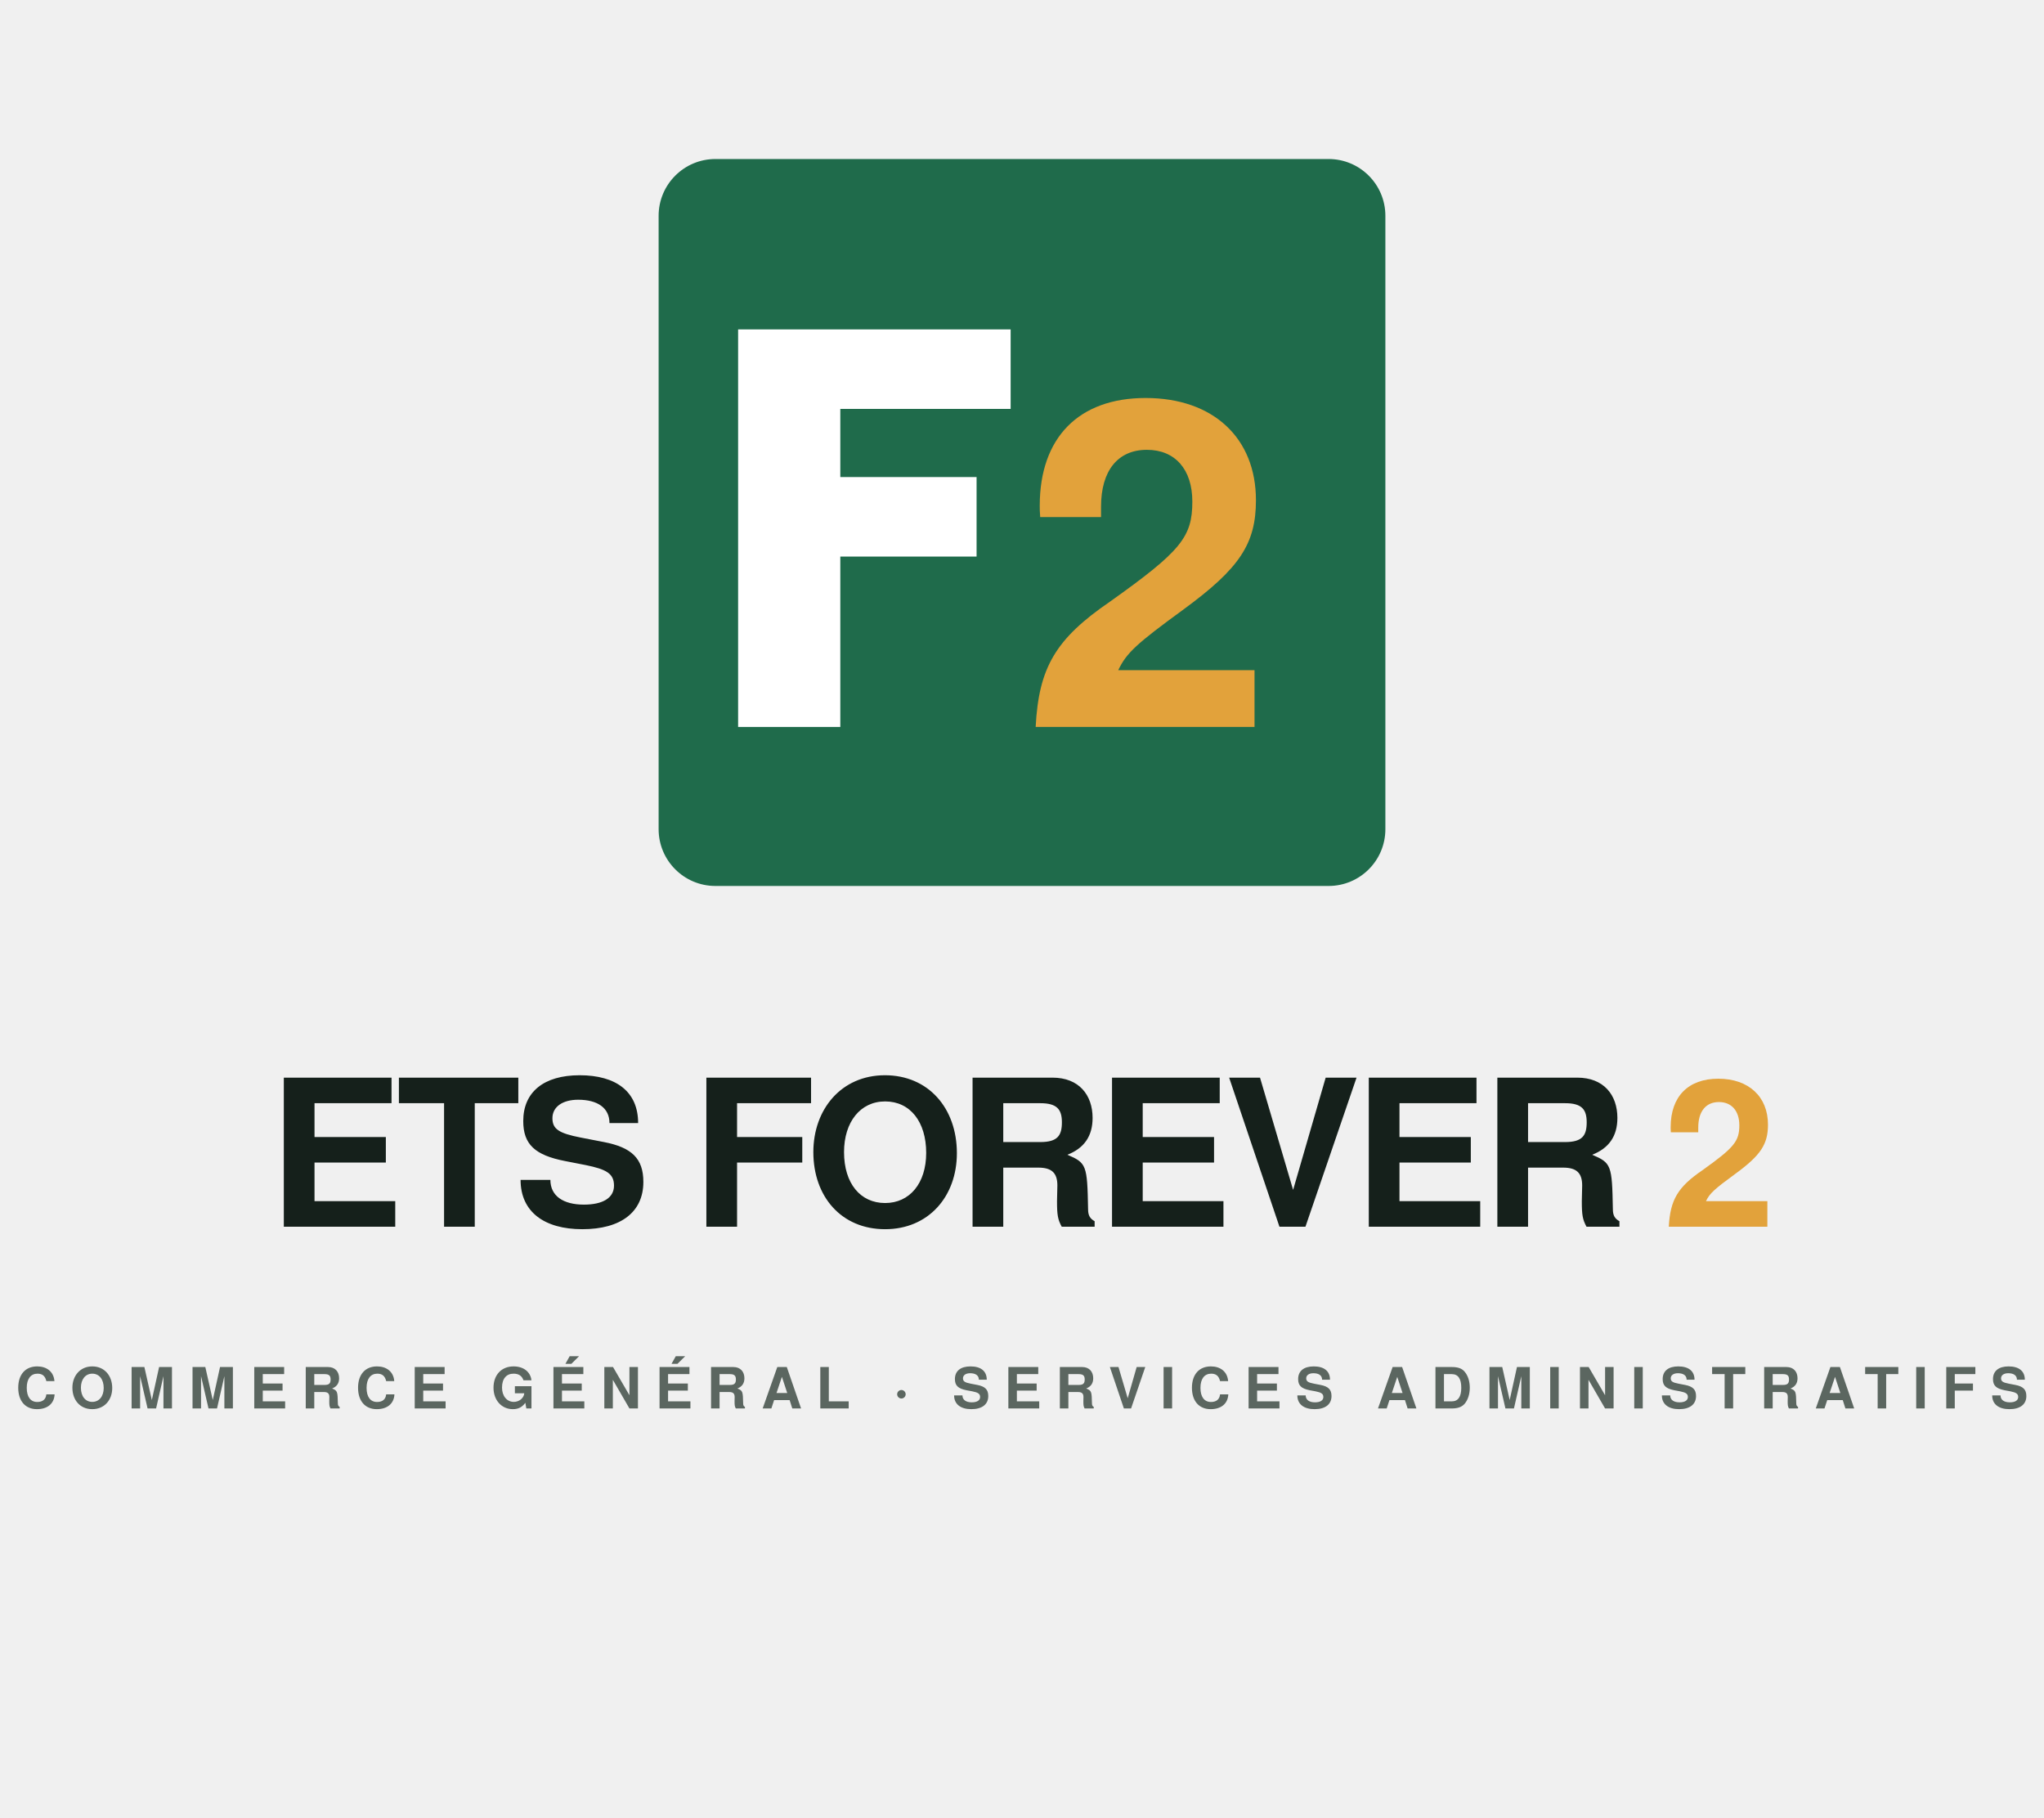
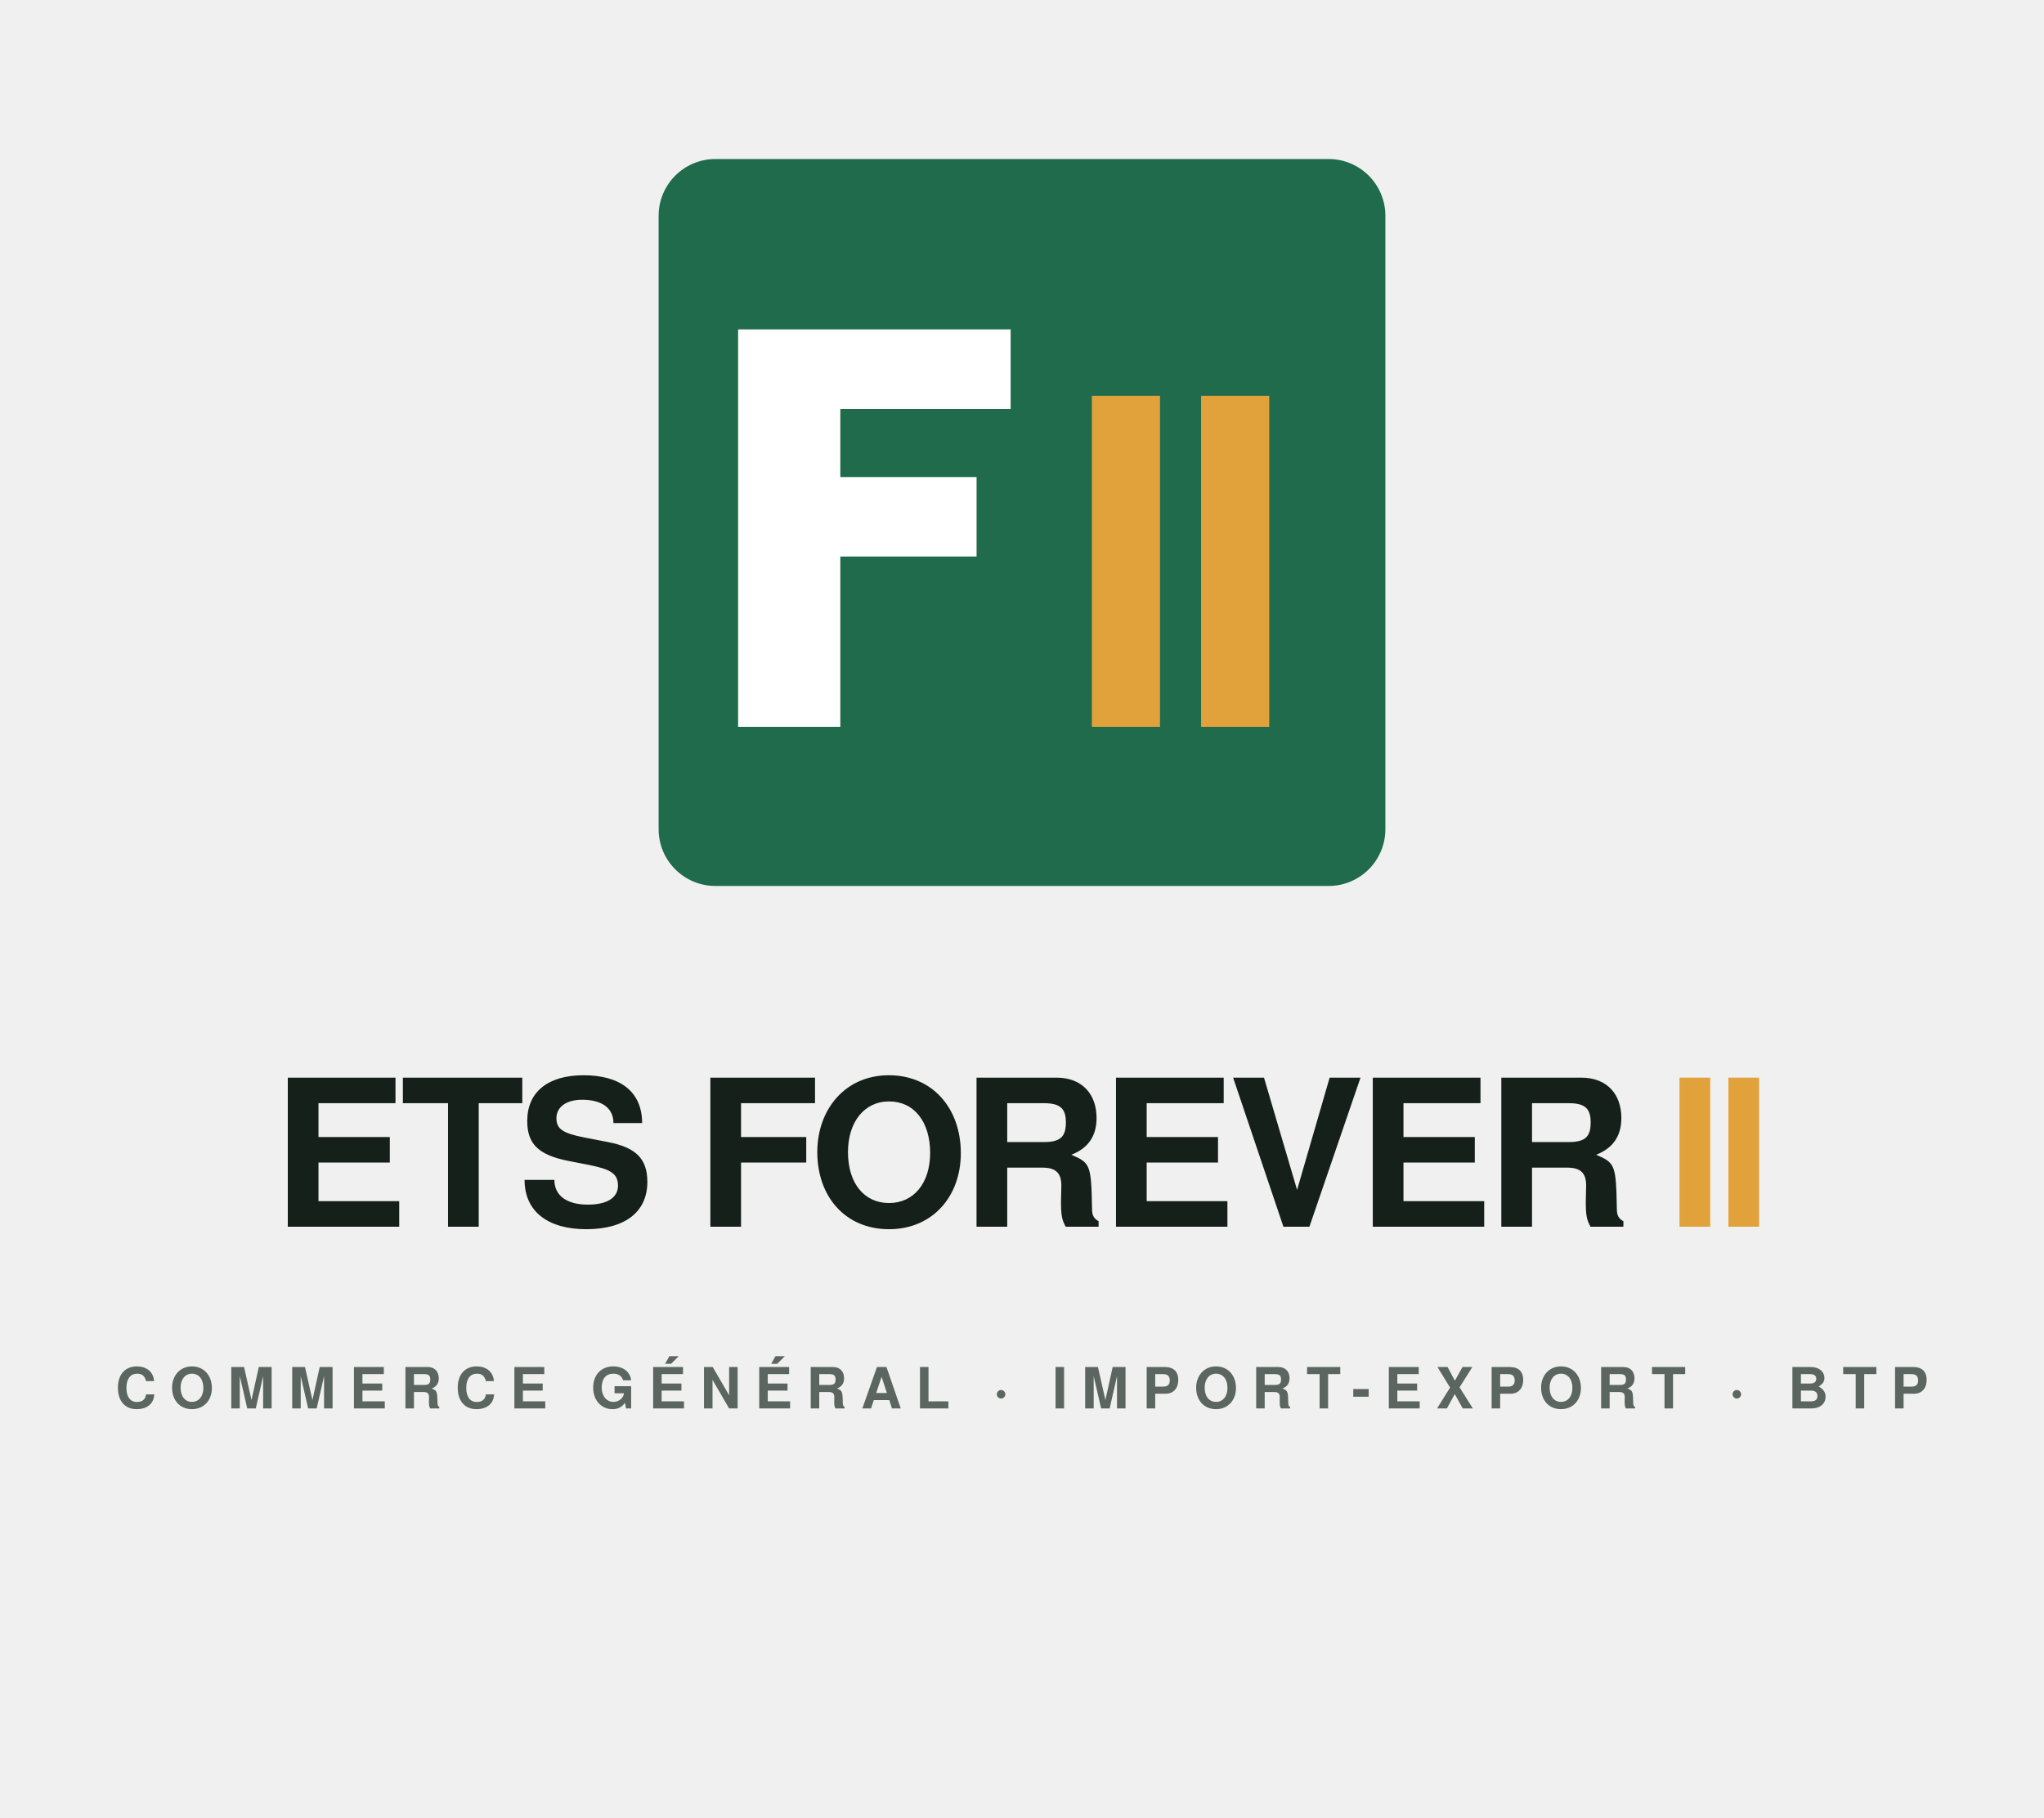
- <svg xmlns="http://www.w3.org/2000/svg" viewBox="0 0 360 320" role="img" aria-label="ETS Forever 2">
+ <svg xmlns="http://www.w3.org/2000/svg" viewBox="0 0 360 320" role="img" aria-label="ETS Forever II">
  <g transform="translate(116, 28)">
    <rect width="128" height="128" rx="10" fill="#1F6B4B" />
    <path d="M 14 30 L 14 100 L 32 100 L 32 70 L 56 70 L 56 56 L 32 56 L 32 44 L 62 44 L 62 30 Z" fill="#FFFFFF" />
-     <text x="64" y="100" font-family="'Bricolage Grotesque', 'Helvetica Neue', 'Arial Black', system-ui, sans-serif" font-weight="900" font-size="80" fill="#E2A23B" letter-spacing="-3">2</text>
+     <text x="92" y="100" text-anchor="middle" font-family="'Bricolage Grotesque', 'Helvetica Neue', 'Arial Black', system-ui, sans-serif" font-weight="900" font-size="80" fill="#E2A23B" letter-spacing="-3">II</text>
  </g>
-   <text x="180" y="216" font-family="'Bricolage Grotesque', 'Helvetica Neue', system-ui, sans-serif" font-weight="800" font-size="36" letter-spacing="-1.4" fill="#15201B" text-anchor="middle">ETS FOREVER<tspan fill="#E2A23B" dx="6">2</tspan>
+   <text x="180" y="216" font-family="'Bricolage Grotesque', 'Helvetica Neue', system-ui, sans-serif" font-weight="800" font-size="36" letter-spacing="-1.4" fill="#15201B" text-anchor="middle">ETS FOREVER<tspan fill="#E2A23B" dx="6">II</tspan>
  </text>
-   <text x="180" y="248" font-family="'Bricolage Grotesque', 'Helvetica Neue', system-ui, sans-serif" font-weight="600" font-size="10" letter-spacing="2.4" fill="#5B6660" text-anchor="middle">COMMERCE GÉNÉRAL · SERVICES ADMINISTRATIFS</text>
+   <text x="180" y="248" font-family="'Bricolage Grotesque', 'Helvetica Neue', system-ui, sans-serif" font-weight="600" font-size="10" letter-spacing="2.4" fill="#5B6660" text-anchor="middle">COMMERCE GÉNÉRAL · IMPORT-EXPORT · BTP</text>
</svg>
